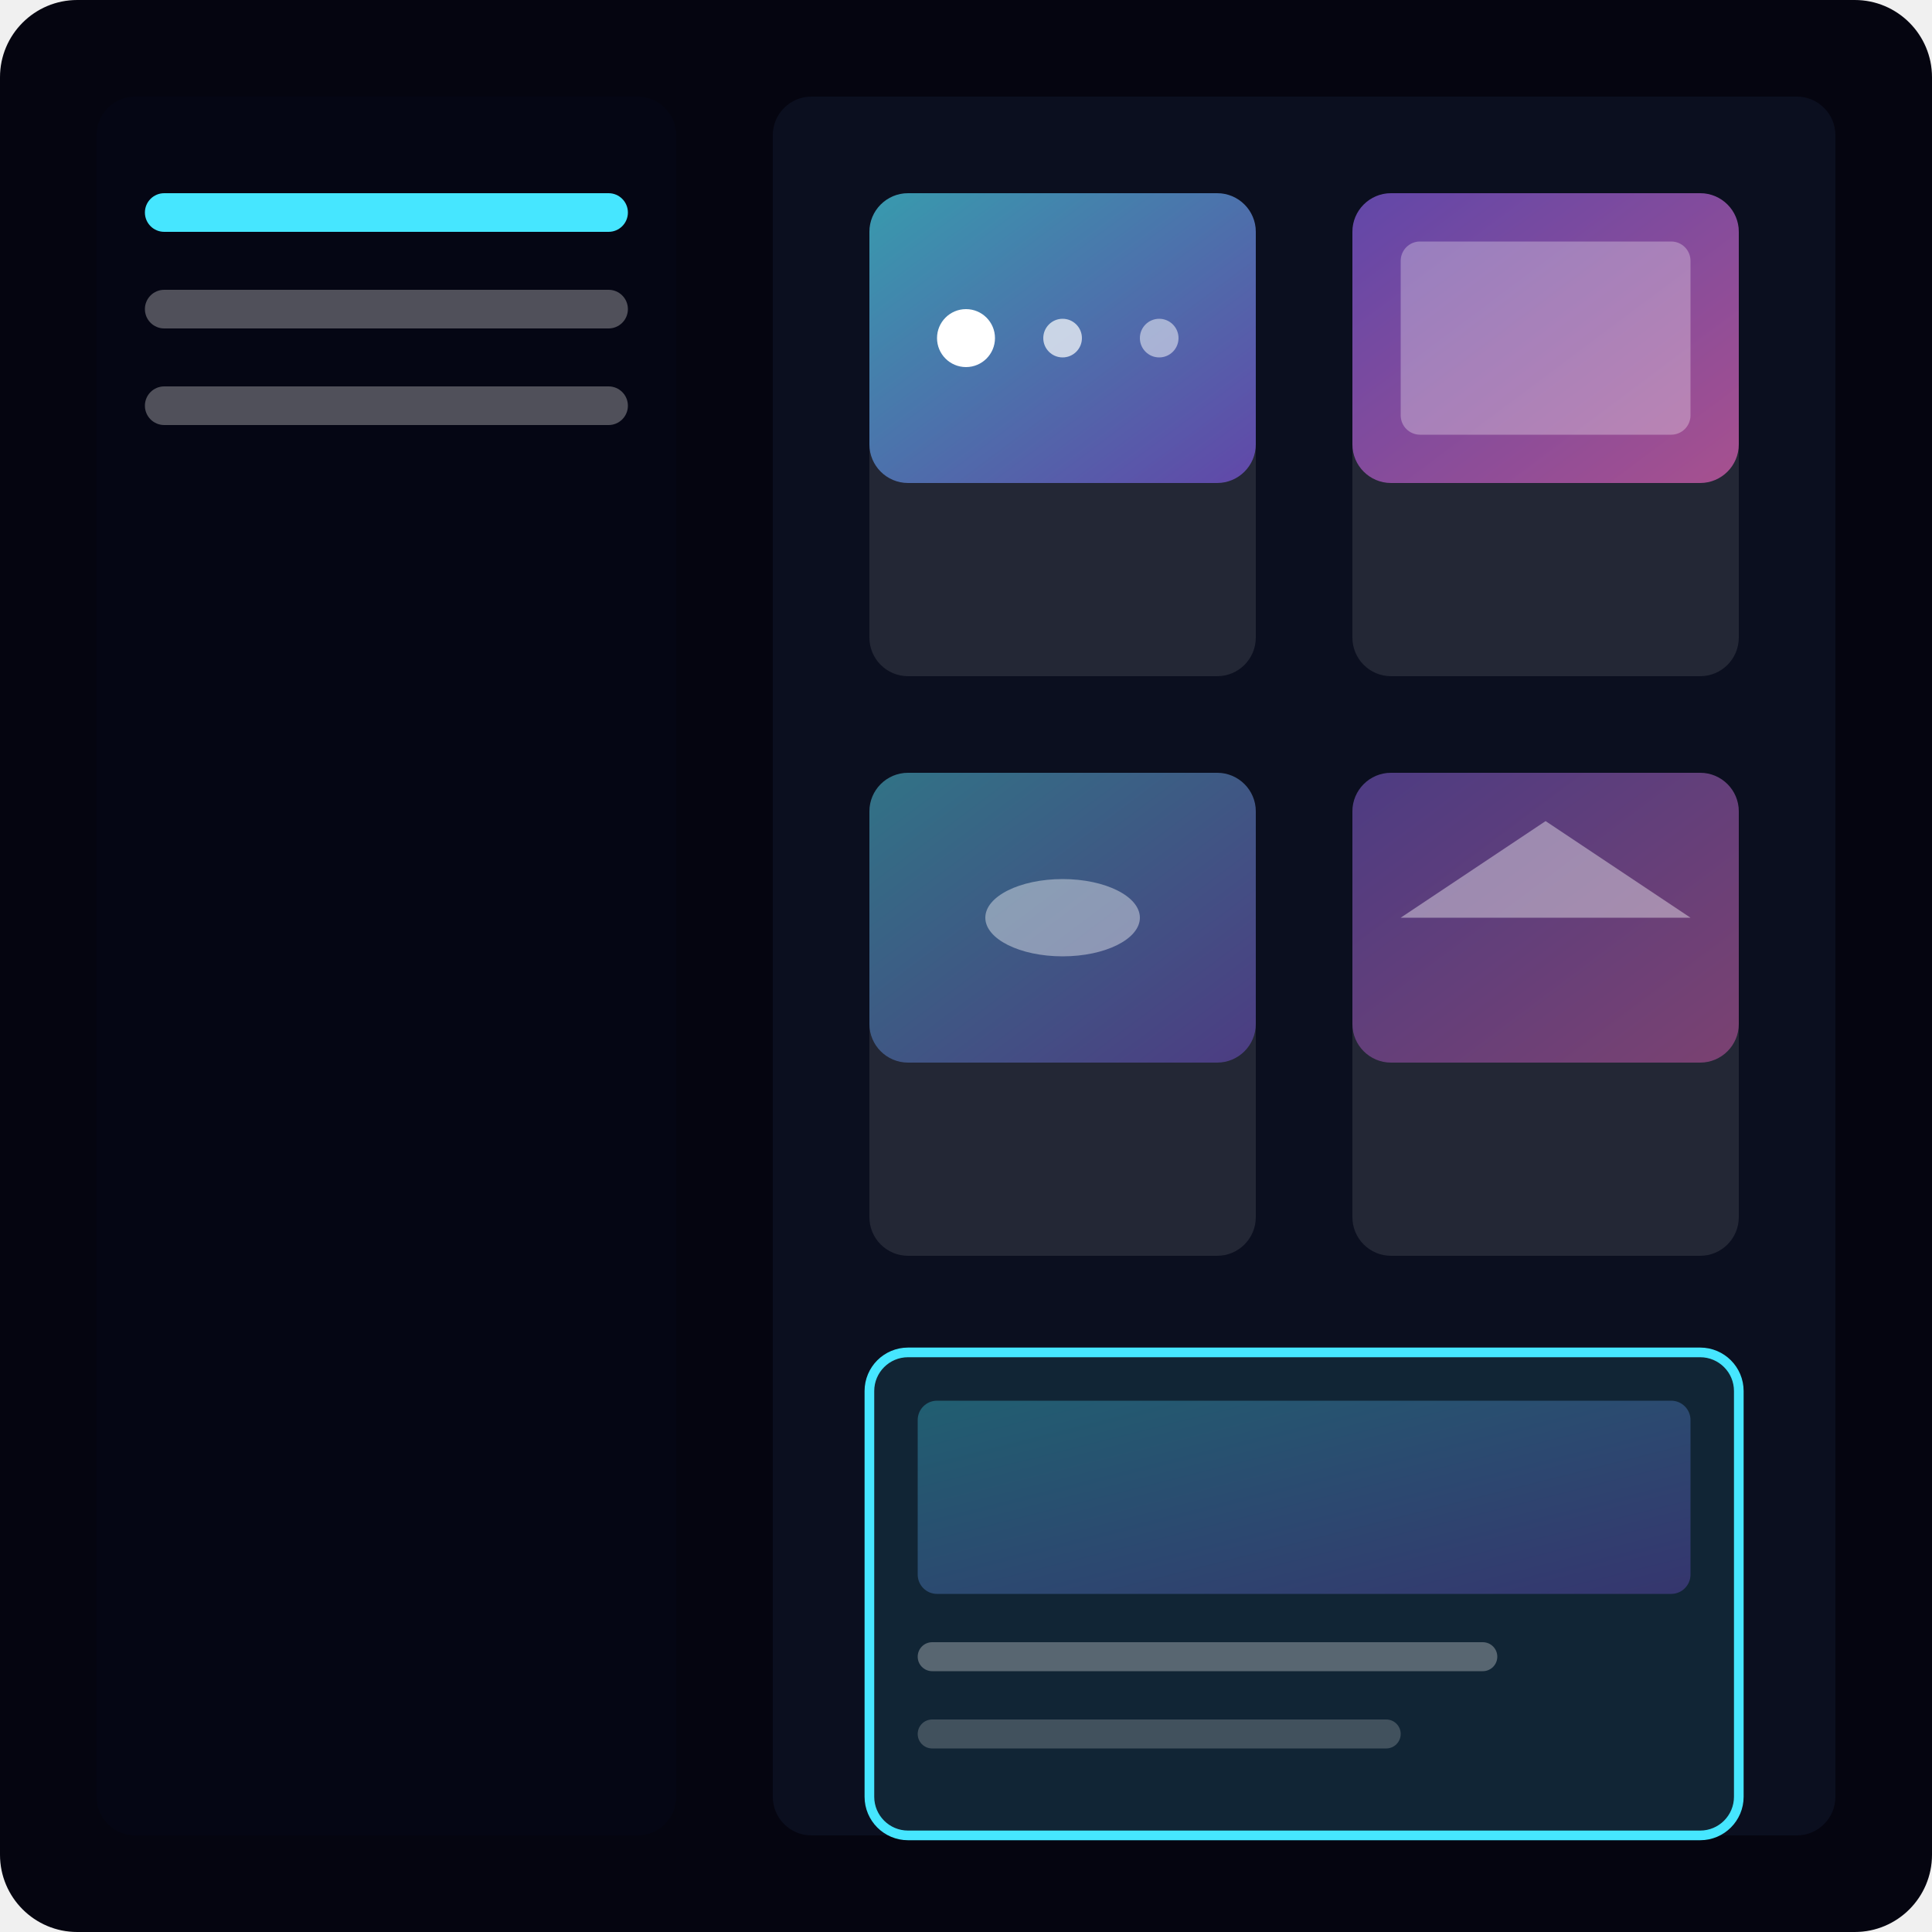
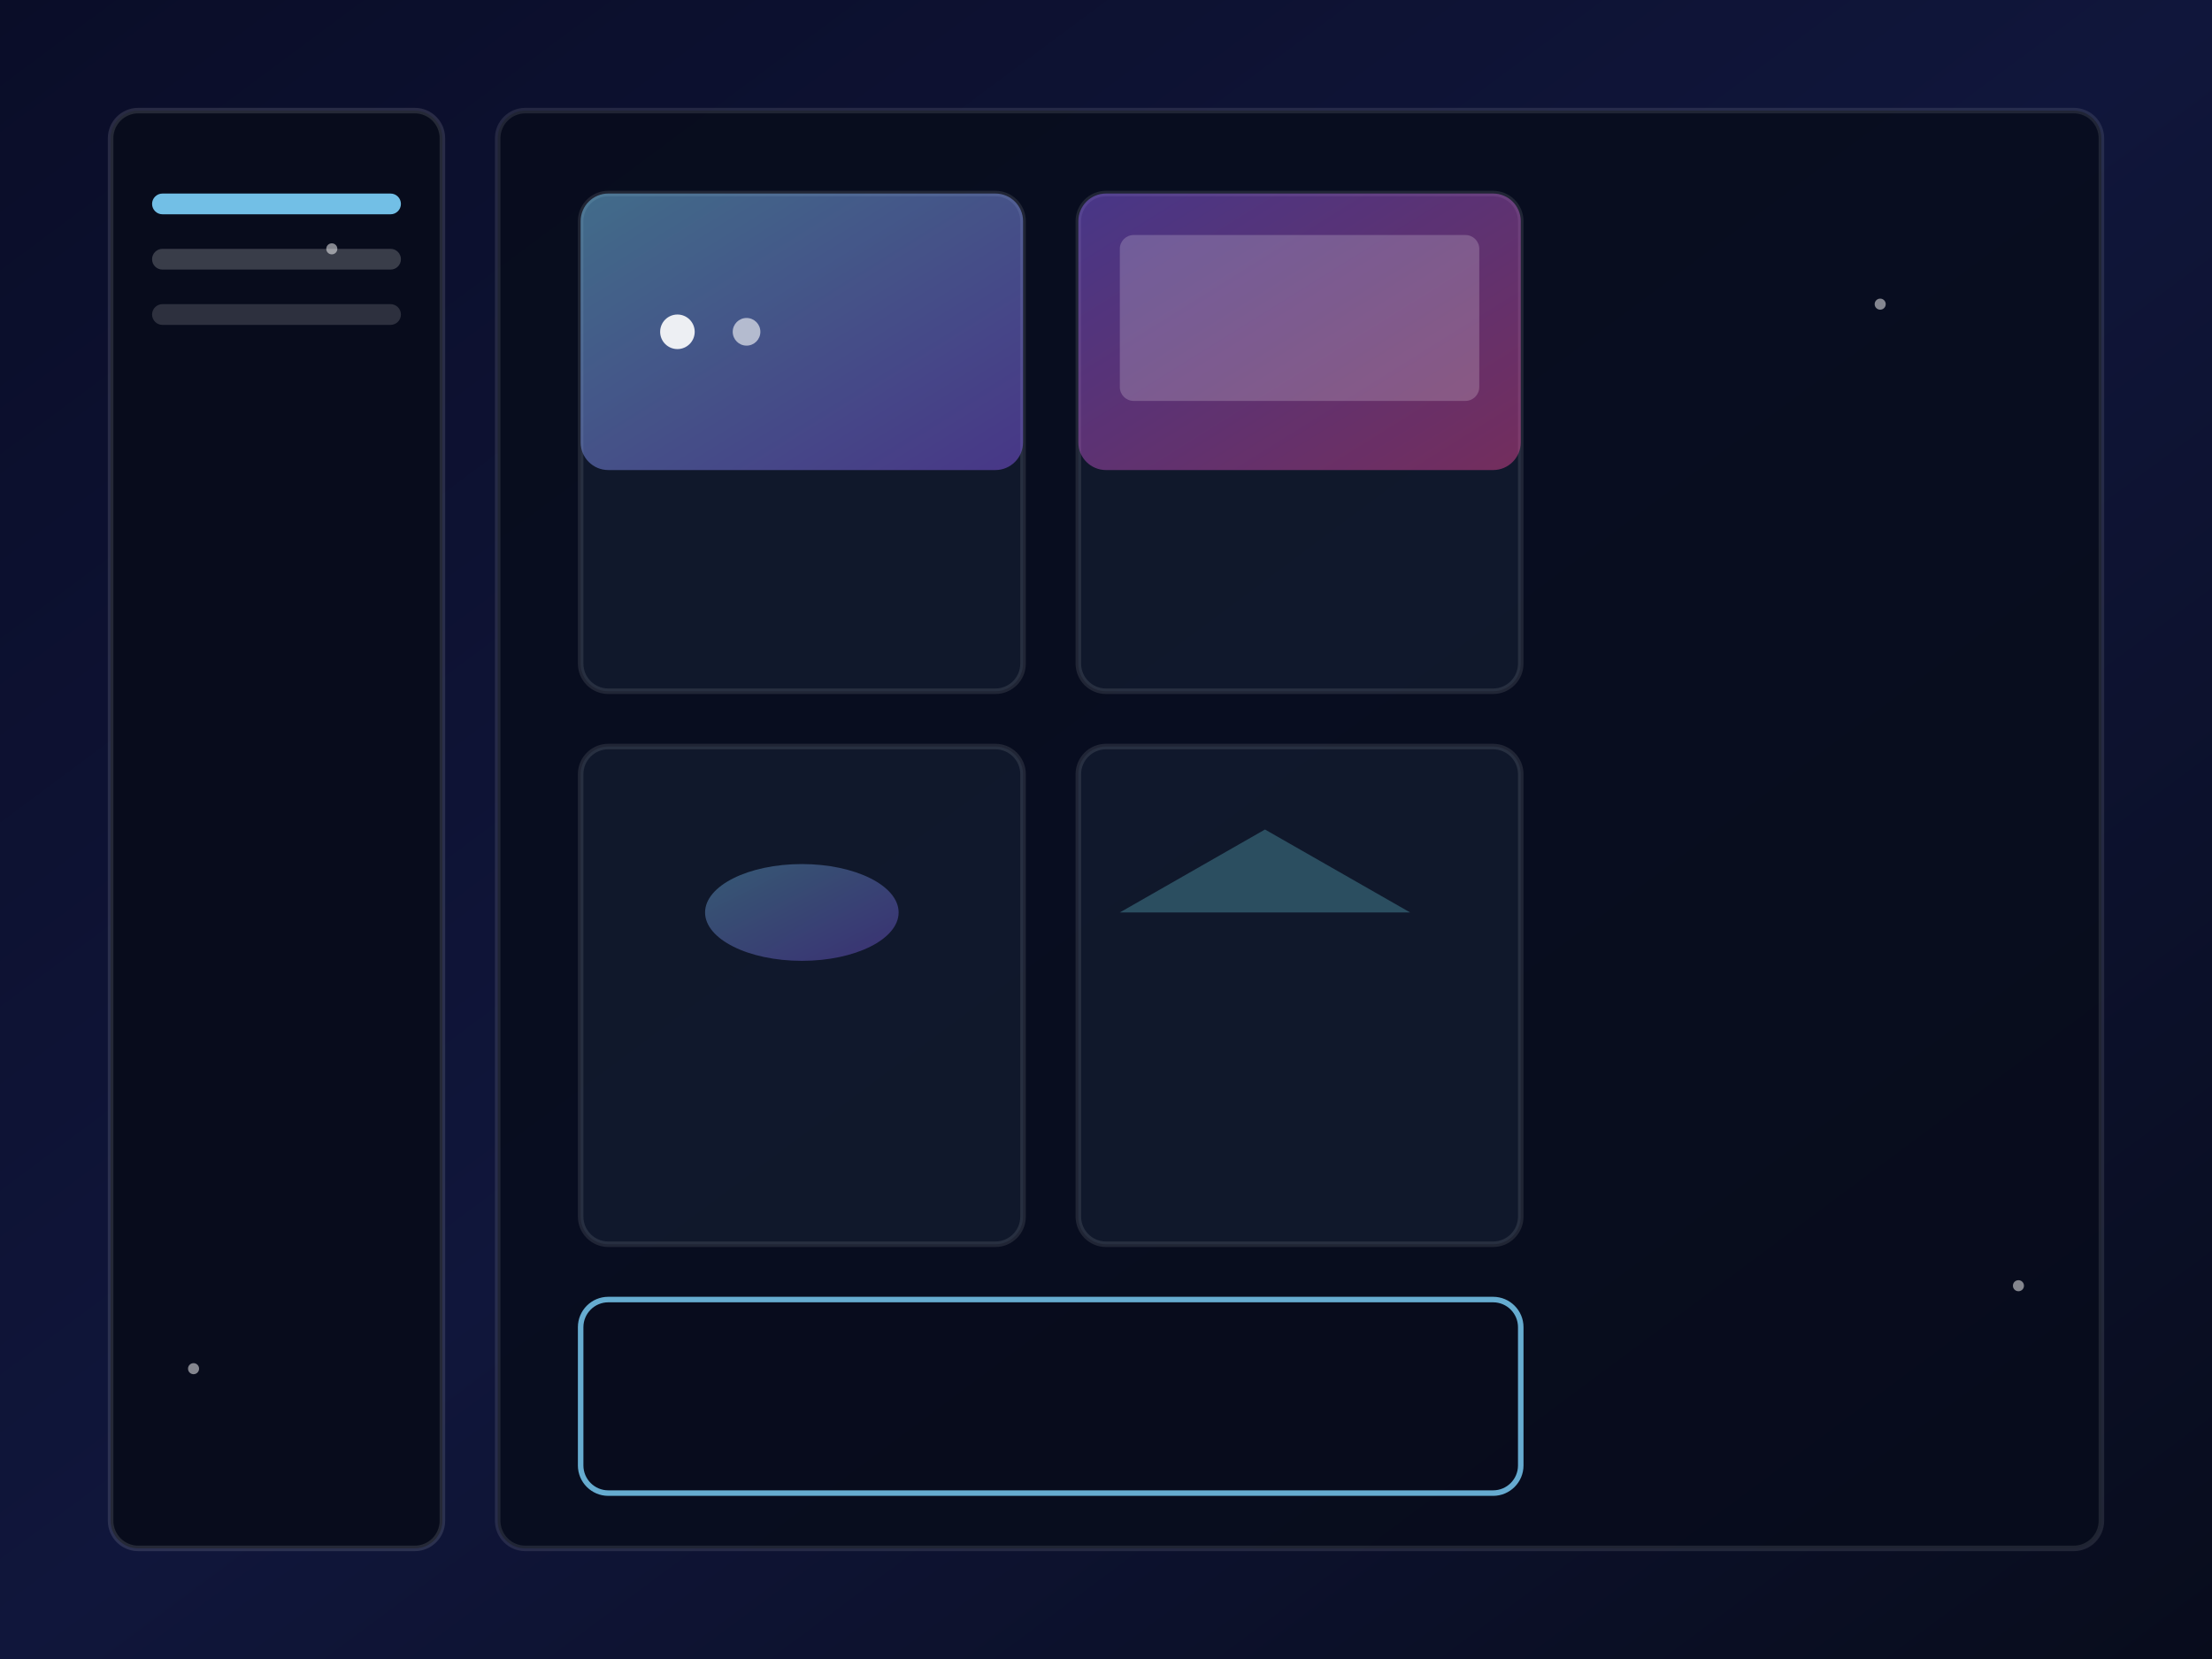
- <svg xmlns="http://www.w3.org/2000/svg" viewBox="0 0 200 200">
+ <svg xmlns="http://www.w3.org/2000/svg" width="320" height="240" viewBox="0 0 320 240" fill="none">
  <defs>
-     <linearGradient id="astroGrad1" x1="0%" y1="0%" x2="100%" y2="100%">
-       <stop offset="0%" stop-color="#46e6ff" />
+     <linearGradient id="astroBg" x1="0%" y1="0%" x2="100%" y2="100%">
+       <stop offset="0%" style="stop-color:#0a0d28;stop-opacity:1" />
+       <stop offset="50%" style="stop-color:#10163b;stop-opacity:1" />
+       <stop offset="100%" style="stop-color:#080c1c;stop-opacity:1" />
+     </linearGradient>
+     <linearGradient id="astroG1" x1="0%" y1="0%" x2="100%" y2="100%">
+       <stop offset="0%" stop-color="#7dd3fc" />
      <stop offset="100%" stop-color="#8b5cf6" />
    </linearGradient>
-     <linearGradient id="astroGrad2" x1="0%" y1="0%" x2="100%" y2="100%">
+     <linearGradient id="astroG2" x1="0%" y1="0%" x2="100%" y2="100%">
      <stop offset="0%" stop-color="#8b5cf6" />
-       <stop offset="100%" stop-color="#ff6bcb" />
+       <stop offset="100%" stop-color="#ec4899" />
    </linearGradient>
  </defs>
-   <rect width="200" height="200" fill="#050510" rx="8" />
-   <rect x="10" y="10" width="60" height="180" fill="rgba(5, 7, 22, 0.8)" rx="4" />
-   <rect x="15" y="20" width="50" height="4" fill="#46e6ff" rx="2" />
-   <rect x="15" y="30" width="50" height="4" fill="rgba(255, 255, 255, 0.3)" rx="2" />
-   <rect x="15" y="40" width="50" height="4" fill="rgba(255, 255, 255, 0.3)" rx="2" />
-   <rect x="80" y="10" width="110" height="180" fill="rgba(15, 23, 42, 0.6)" rx="4" />
-   <rect x="90" y="20" width="40" height="50" fill="rgba(255, 255, 255, 0.1)" rx="4" />
-   <rect x="90" y="20" width="40" height="30" fill="url(#astroGrad1)" opacity="0.6" rx="4" />
-   <circle cx="100" cy="35" r="3" fill="#ffffff" />
-   <circle cx="110" cy="35" r="2" fill="#ffffff" opacity="0.7" />
-   <circle cx="120" cy="35" r="2" fill="#ffffff" opacity="0.5" />
-   <rect x="140" y="20" width="40" height="50" fill="rgba(255, 255, 255, 0.1)" rx="4" />
-   <rect x="140" y="20" width="40" height="30" fill="url(#astroGrad2)" opacity="0.6" rx="4" />
-   <rect x="145" y="25" width="30" height="20" fill="rgba(255, 255, 255, 0.3)" rx="2" />
-   <rect x="90" y="80" width="40" height="50" fill="rgba(255, 255, 255, 0.1)" rx="4" />
-   <rect x="90" y="80" width="40" height="30" fill="url(#astroGrad1)" opacity="0.4" rx="4" />
-   <ellipse cx="110" cy="95" rx="8" ry="4" fill="rgba(255, 255, 255, 0.4)" />
-   <rect x="140" y="80" width="40" height="50" fill="rgba(255, 255, 255, 0.1)" rx="4" />
-   <rect x="140" y="80" width="40" height="30" fill="url(#astroGrad2)" opacity="0.4" rx="4" />
-   <path d="M 145 95 L 175 95 L 160 85 Z" fill="rgba(255, 255, 255, 0.4)" />
-   <rect x="90" y="140" width="90" height="50" fill="rgba(70, 230, 255, 0.1)" rx="4" stroke="#46e6ff" stroke-width="1" />
-   <rect x="95" y="145" width="80" height="20" fill="url(#astroGrad1)" opacity="0.3" rx="2" />
-   <rect x="95" y="170" width="60" height="3" fill="rgba(255, 255, 255, 0.3)" rx="1.5" />
-   <rect x="95" y="178" width="50" height="3" fill="rgba(255, 255, 255, 0.2)" rx="1.5" />
+   <rect width="320" height="240" fill="url(#astroBg)" />
+   <rect x="16" y="16" width="48" height="208" fill="#080c1c" rx="4" stroke="rgba(255,255,255,0.12)" stroke-width="0.8" />
+   <rect x="22" y="28" width="36" height="3" fill="#7dd3fc" rx="1.5" opacity="0.9" />
+   <rect x="22" y="36" width="36" height="3" fill="rgba(255,255,255,0.2)" rx="1.5" />
+   <rect x="22" y="44" width="36" height="3" fill="rgba(255,255,255,0.15)" rx="1.5" />
+   <rect x="72" y="16" width="232" height="208" fill="rgba(8,12,28,0.85)" rx="4" stroke="rgba(255,255,255,0.1)" stroke-width="0.8" />
+   <rect x="84" y="28" width="64" height="72" rx="4" fill="rgba(22,32,52,0.6)" stroke="rgba(255,255,255,0.1)" stroke-width="0.8" />
+   <rect x="84" y="28" width="64" height="40" fill="url(#astroG1)" opacity="0.45" rx="4" />
+   <circle cx="98" cy="48" r="2.5" fill="#fff" opacity="0.9" />
+   <circle cx="108" cy="48" r="2" fill="#fff" opacity="0.6" />
+   <rect x="156" y="28" width="64" height="72" rx="4" fill="rgba(22,32,52,0.6)" stroke="rgba(255,255,255,0.1)" stroke-width="0.8" />
+   <rect x="156" y="28" width="64" height="40" fill="url(#astroG2)" opacity="0.45" rx="4" />
+   <rect x="162" y="34" width="52" height="24" fill="rgba(255,255,255,0.2)" rx="2" />
+   <rect x="84" y="108" width="64" height="72" rx="4" fill="rgba(22,32,52,0.6)" stroke="rgba(255,255,255,0.1)" stroke-width="0.8" />
+   <ellipse cx="116" cy="132" rx="14" ry="7" fill="url(#astroG1)" opacity="0.35" />
+   <rect x="156" y="108" width="64" height="72" rx="4" fill="rgba(22,32,52,0.6)" stroke="rgba(255,255,255,0.1)" stroke-width="0.8" />
+   <path d="M 162 132 L 204 132 L 183 120 Z" fill="rgba(125,243,255,0.25)" />
+   <rect x="84" y="188" width="136" height="28" fill="rgba(8,12,28,0.9)" rx="4" stroke="#7dd3fc" stroke-width="0.8" opacity="0.8" />
+   <circle cx="48" cy="36" r="0.8" fill="#fff" opacity="0.5" />
+   <circle cx="272" cy="44" r="0.8" fill="#fff" opacity="0.5" />
+   <circle cx="28" cy="198" r="0.8" fill="#fff" opacity="0.5" />
+   <circle cx="292" cy="186" r="0.8" fill="#fff" opacity="0.5" />
</svg>
